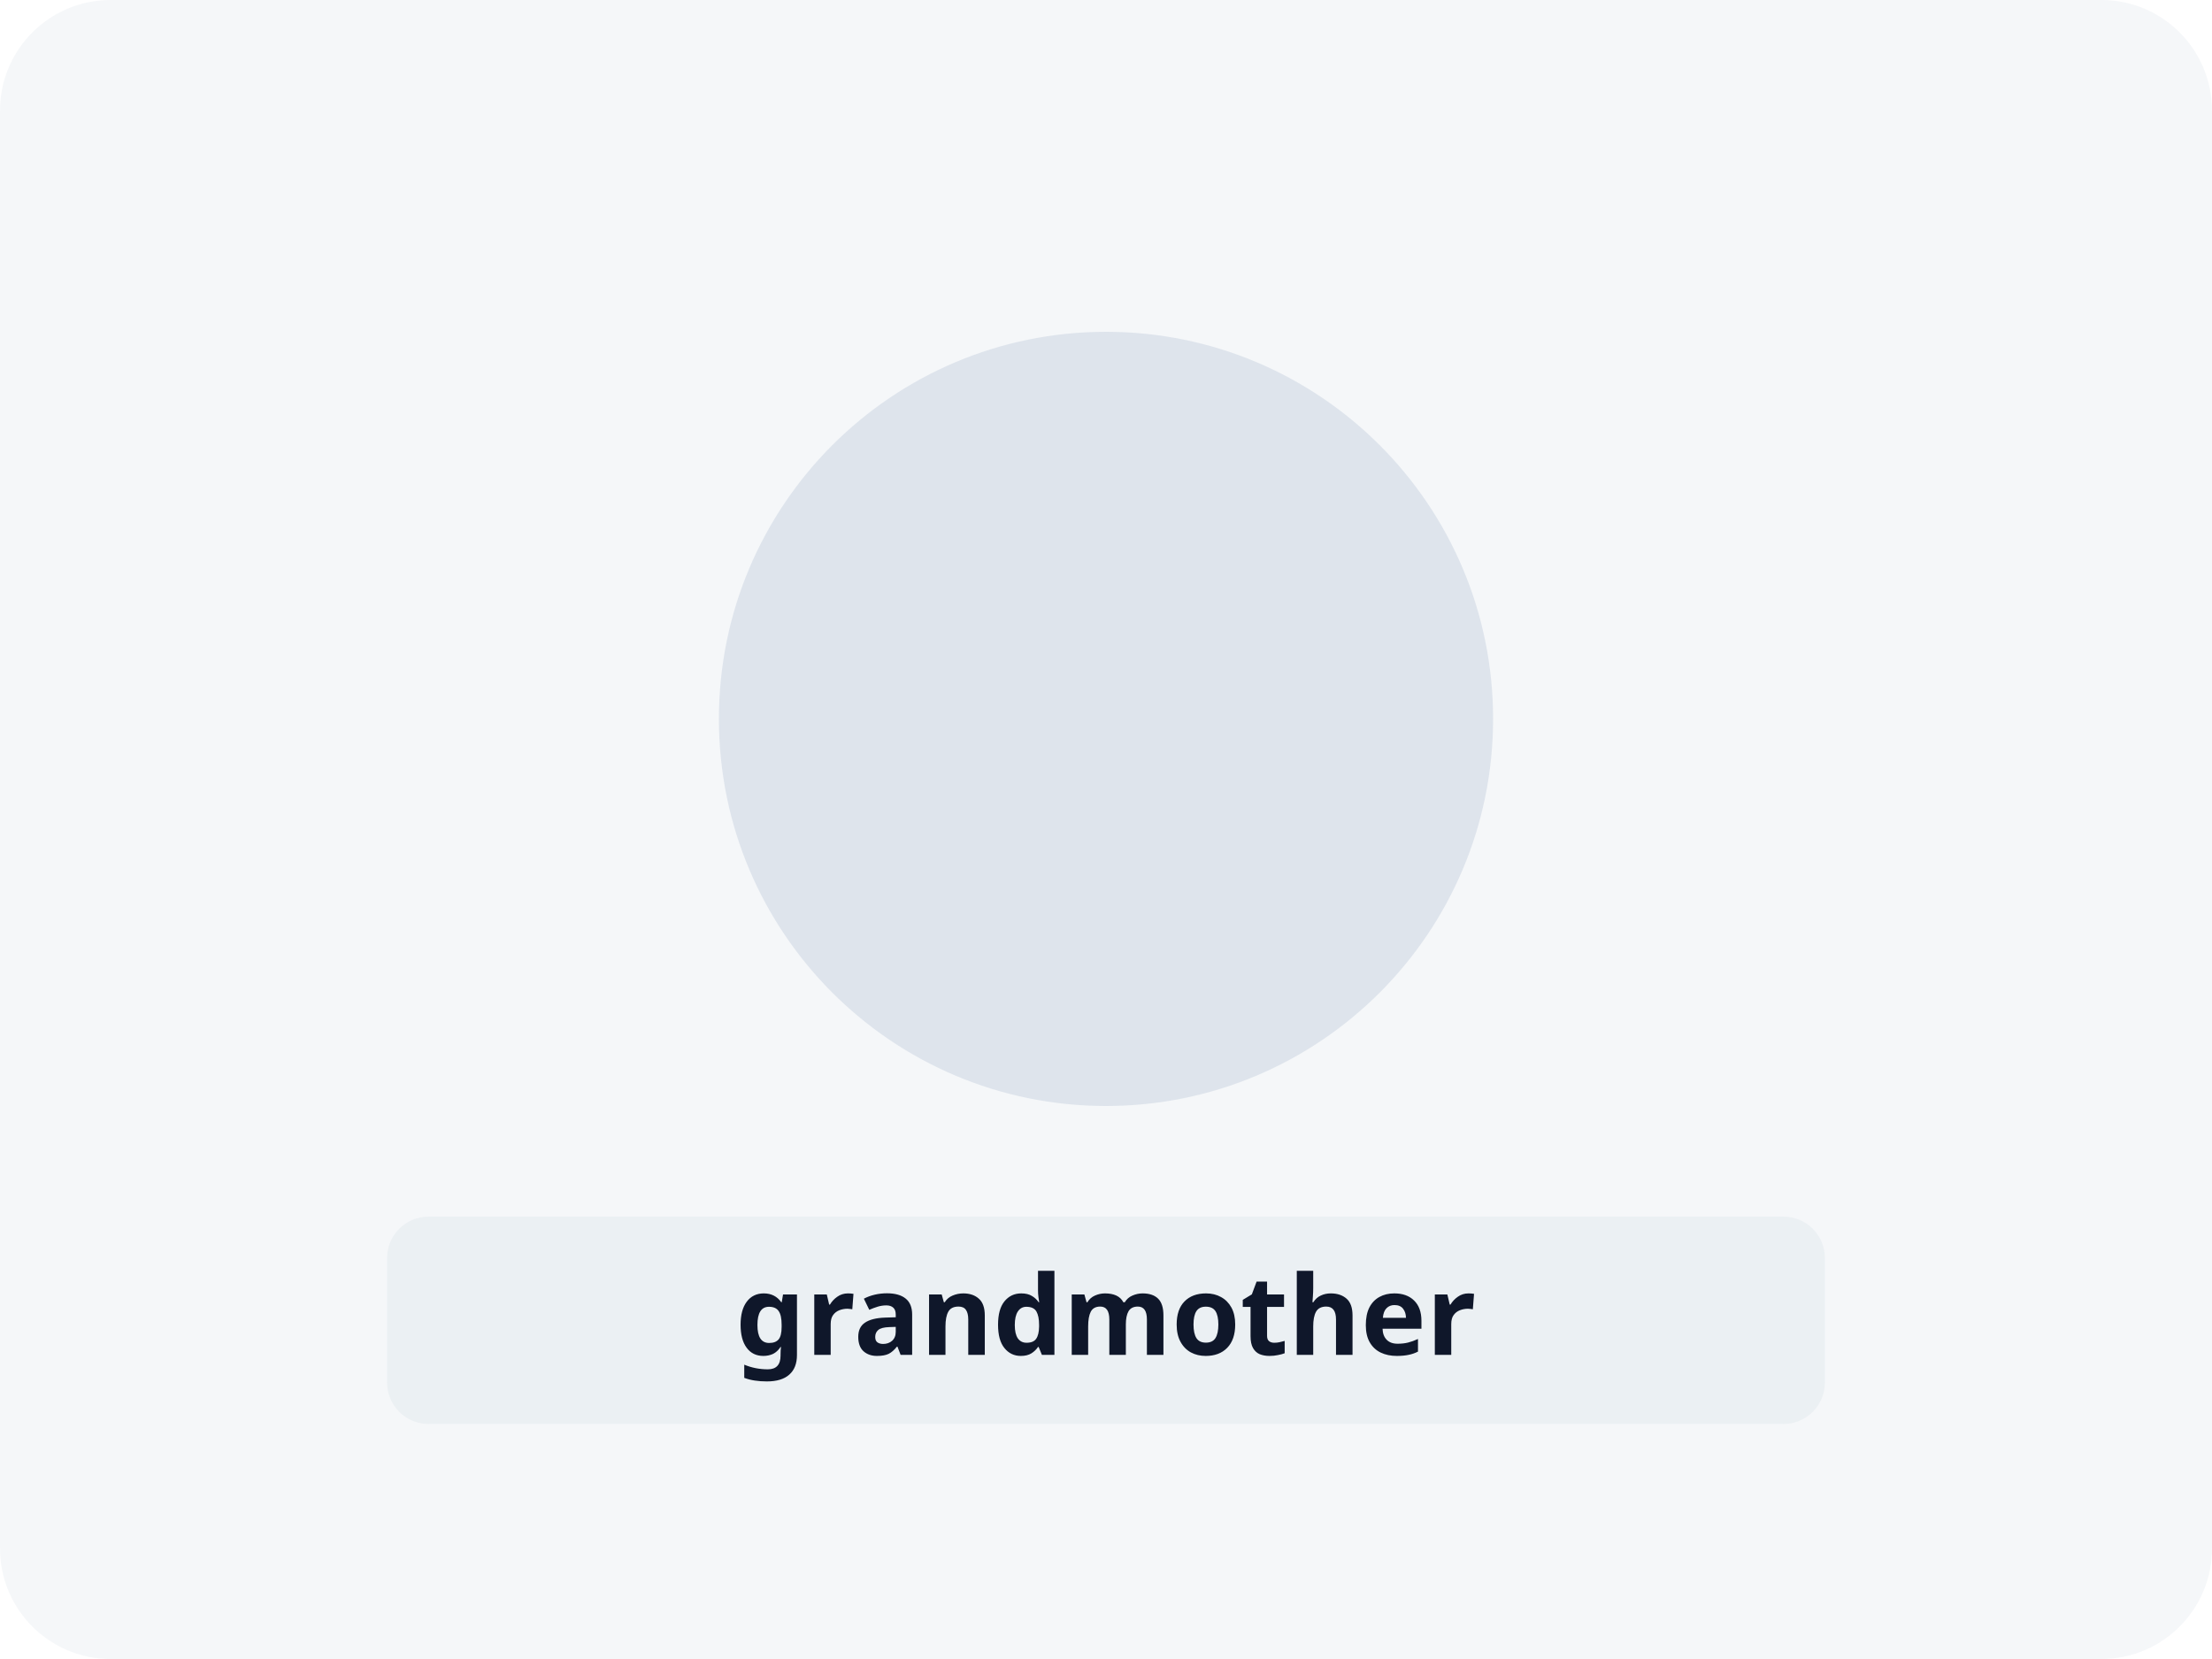
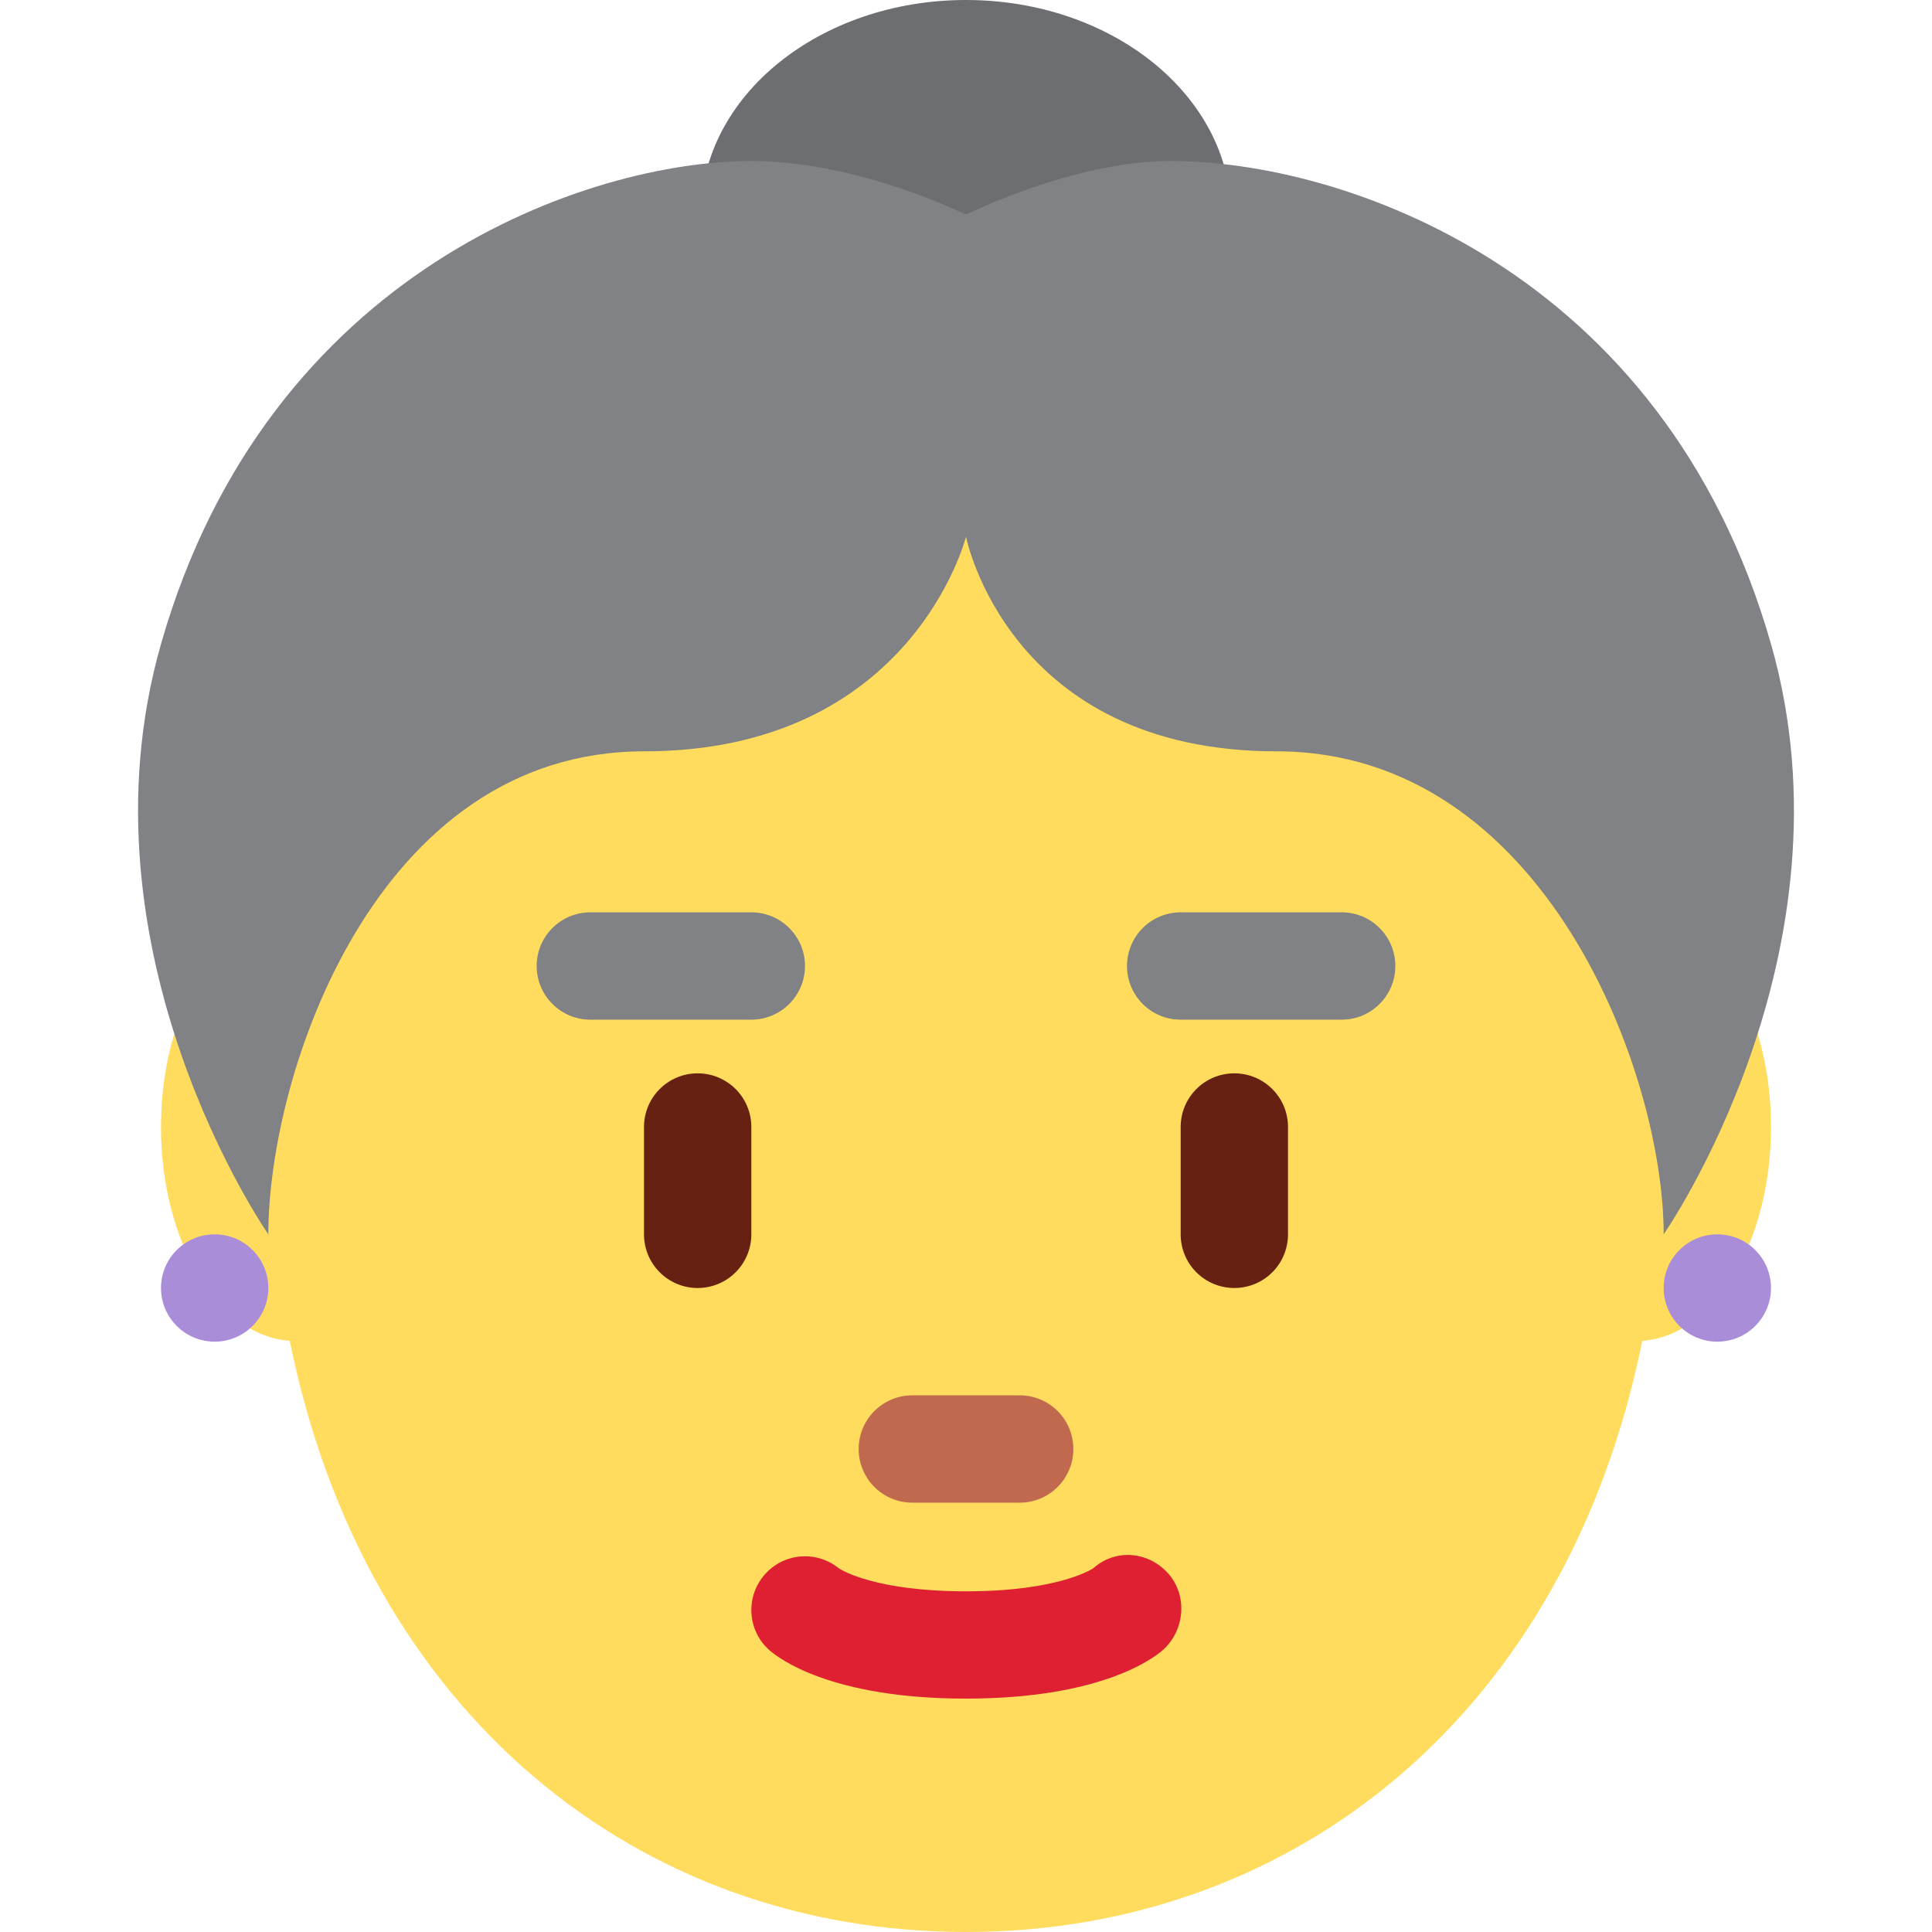
- <svg xmlns="http://www.w3.org/2000/svg" viewBox="0 0 320 240" role="img" aria-label="grandmother">
-   <rect width="320" height="240" rx="16" fill="#cbd5e1" fill-opacity="0.18" />
-   <circle cx="160" cy="104" r="56" fill="#cbd5e1" fill-opacity="0.55" />
-   <rect x="56" y="176" width="208" height="30" rx="6" fill="#cbd5e1" fill-opacity="0.22" />
-   <text x="160" y="196" font-family="'IBM Plex Sans', system-ui, sans-serif" font-size="16" font-weight="600" text-anchor="middle" fill="#0f172a">grandmother</text>
+ <svg xmlns="http://www.w3.org/2000/svg" viewBox="0 0 36 36">
+   <path fill="#6D6E71" d="M13.062 4c0-2.209 2.211-4 4.938-4 2.728 0 4.938 1.791 4.938 4S20.728 8 18 8c-2.727-.001-4.938-1.792-4.938-4z" />
+   <path fill="#FFDC5D" d="M33 21c0-2.14-1.053-3.872-2.373-3.98C29.255 9.555 24.13 4 18 4S6.745 9.555 5.373 17.02C4.053 17.128 3 18.86 3 21c0 2.153 1.066 3.896 2.399 3.983C6.807 31.946 11.906 36 18 36c6.094 0 11.193-4.054 12.602-11.017C31.934 24.896 33 23.153 33 21z" />
+   <path fill="#808285" d="M25 19h-3c-.553 0-1-.448-1-1s.447-1 1-1h3c.553 0 1 .448 1 1s-.447 1-1 1zm-11 0h-3c-.552 0-1-.448-1-1s.448-1 1-1h3c.552 0 1 .448 1 1s-.448 1-1 1z" />
+   <path fill="#DF1F32" d="M18 31.651c-2.519 0-3.494-.753-3.664-.903-.413-.367-.45-.999-.083-1.412.355-.402.963-.449 1.376-.113.06.039.7.429 2.371.429 1.751 0 2.37-.428 2.376-.433.414-.367 1.026-.311 1.392.101.367.413.31 1.062-.103 1.429-.171.149-1.146.902-3.665.902z" />
+   <path fill="#C1694F" d="M19 28h-2c-.552 0-1-.447-1-1s.448-1 1-1h2c.553 0 1 .447 1 1s-.447 1-1 1z" />
+   <path d="M23 24c-.553 0-1-.447-1-1v-2c0-.553.447-1 1-1s1 .447 1 1v2c0 .553-.447 1-1 1zm-10 0c-.552 0-1-.447-1-1v-2c0-.553.448-1 1-1s1 .447 1 1v2c0 .553-.448 1-1 1z" fill="#662113" />
+   <path fill="#808285" d="M33 12c-2-7-8-9-11.188-9C20 3 18 4 18 4s-2-1-4-1c-3 0-9 2-11 9-1.648 5.769 2 11 2 11 0-3.001 2-9 7-9s6-4 6-4 .786 4 5.786 4S31 20 31 23c0 0 3.648-5.231 2-11z" />
+   <circle fill="#AA8DD8" cx="32" cy="24" r="1" />
+   <circle fill="#AA8DD8" cx="4" cy="24" r="1" />
</svg>
